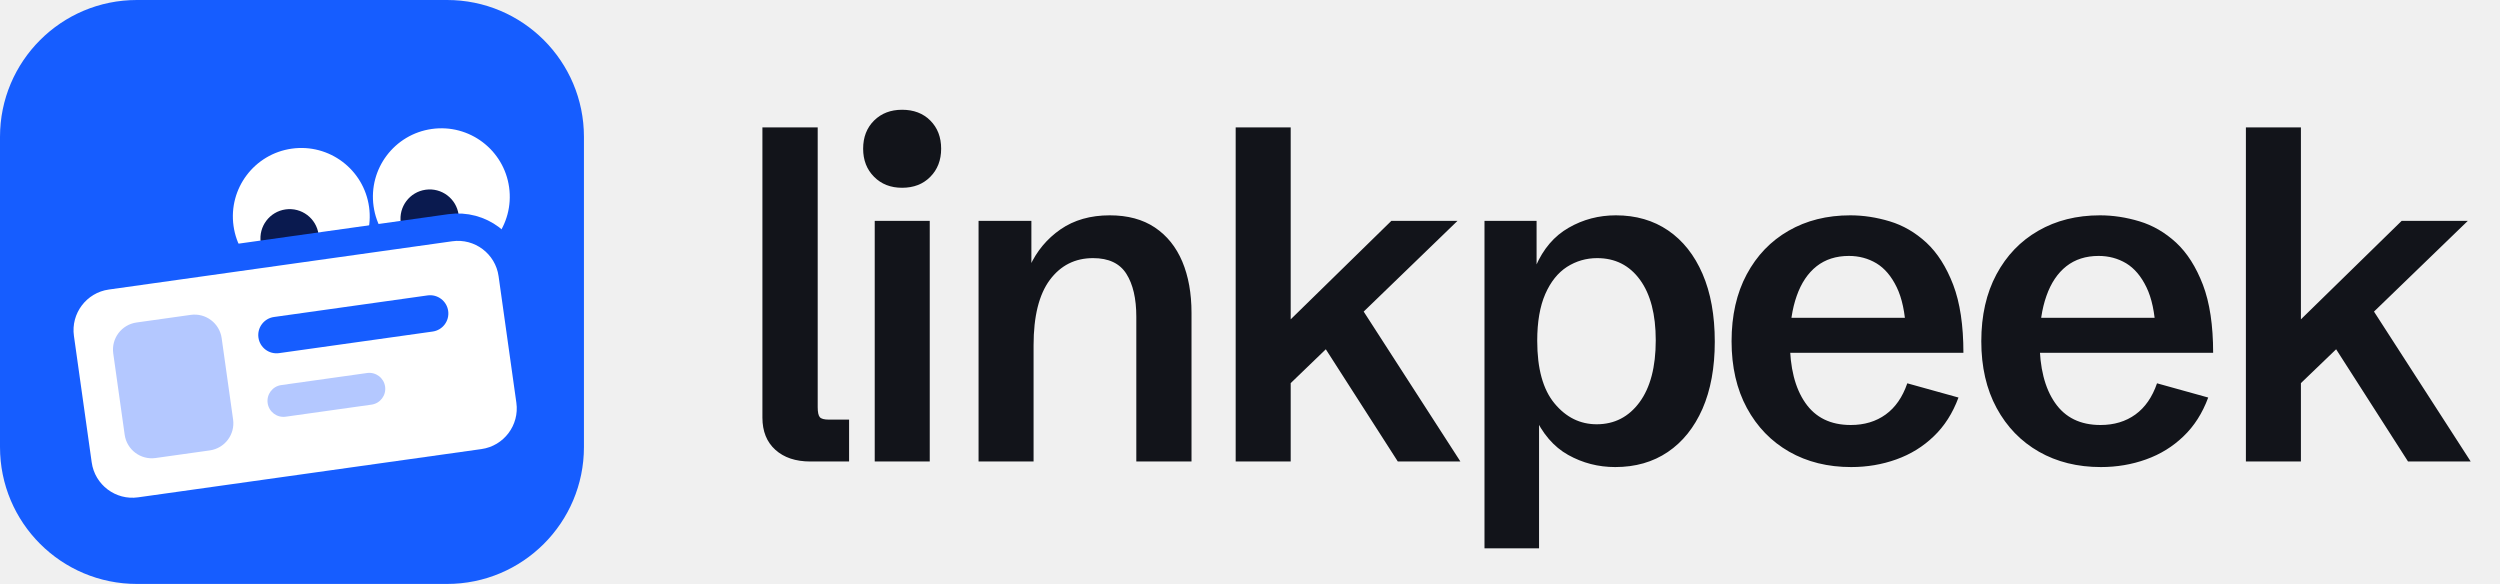
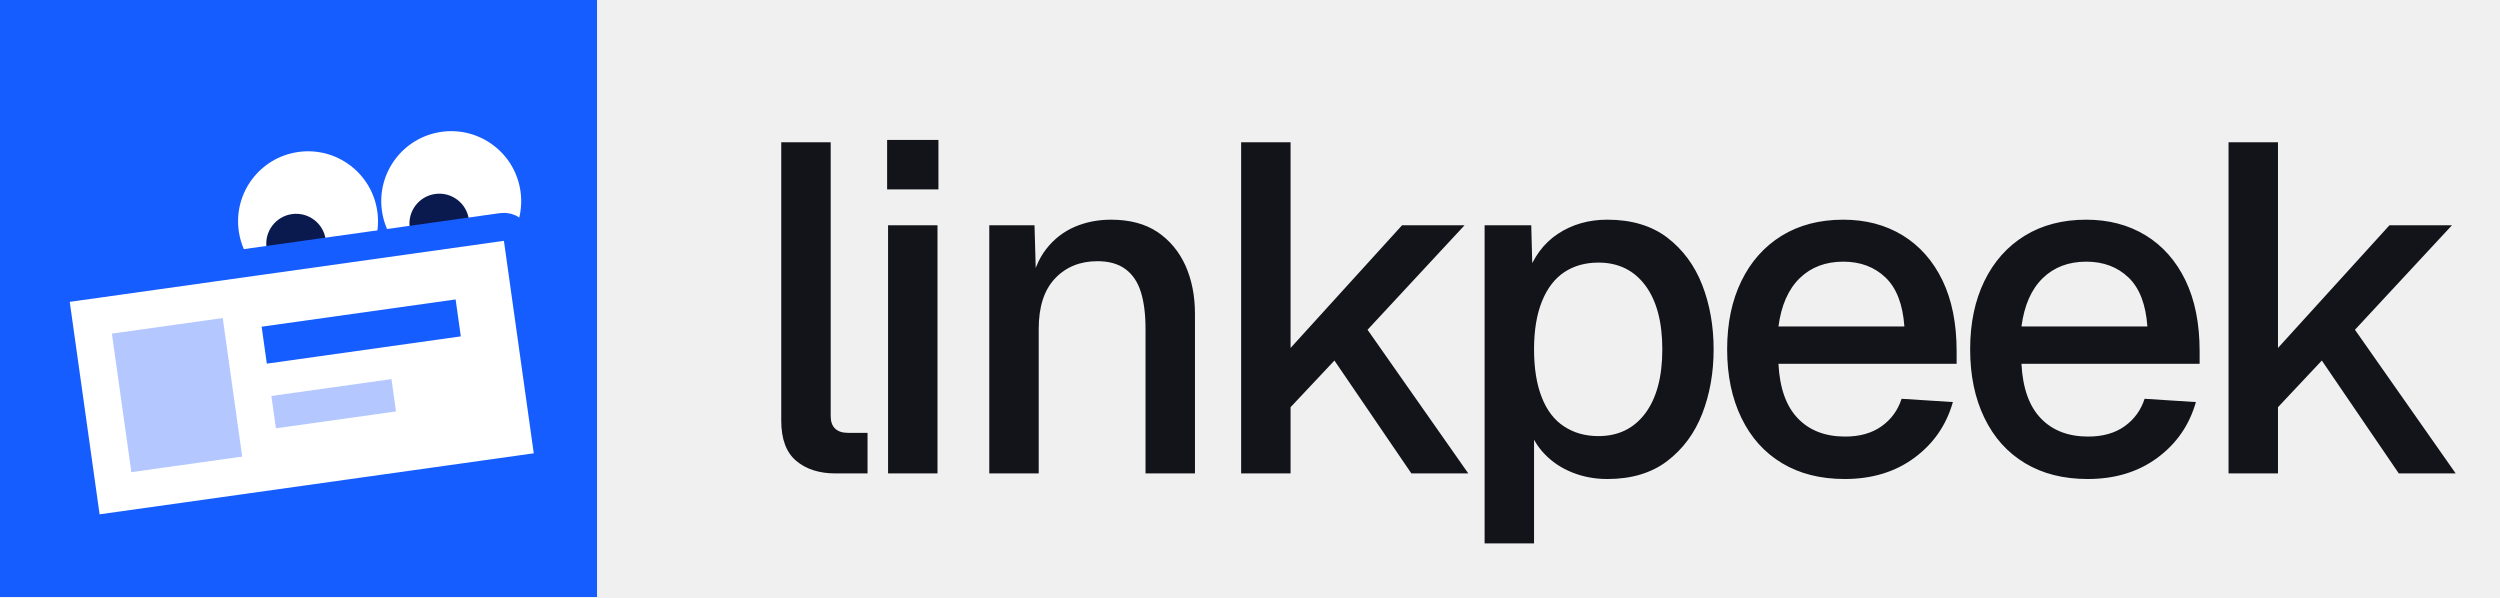
- <svg xmlns="http://www.w3.org/2000/svg" viewBox="0 0 274 64" width="548" height="128">
+ <svg xmlns="http://www.w3.org/2000/svg" viewBox="0 0 268 64" width="536" height="128">
  <defs>
    <clipPath id="lp-tile">
-       <rect width="64" height="64" rx="15" />
+       <rect width="64" height="64" />
    </clipPath>
  </defs>
  <g clip-path="url(#lp-tile)">
    <rect width="64" height="64" fill="#165dff" />
    <g transform="translate(0 -2) rotate(-8 32 40)">
      <circle cx="35" cy="26" r="7.5" fill="#fff" />
      <circle cx="50.5" cy="26" r="7.5" fill="#fff" />
      <circle cx="33.4" cy="28.2" r="3.2" fill="#0a1a4f" />
      <circle cx="48.9" cy="28.2" r="3.2" fill="#0a1a4f" />
-       <rect x="7" y="29.5" width="50" height="26" rx="6" fill="#fff" stroke="#165dff" stroke-width="3" />
-       <rect x="12.5" y="35" width="12" height="15" rx="3" fill="#b4c8ff" />
-       <rect x="28.5" y="36.5" width="21" height="4" rx="2" fill="#165dff" />
-       <rect x="28.5" y="44" width="13" height="3.5" rx="1.75" fill="#b4c8ff" />
+       <rect x="7" y="29.5" width="50" height="26" rx="1.5" fill="#fff" stroke="#165dff" stroke-width="3" />
+       <rect x="12.5" y="35" width="12" height="15" fill="#b4c8ff" />
+       <rect x="28.5" y="36.5" width="21" height="4" fill="#165dff" />
+       <rect x="28.5" y="44" width="13" height="3.5" fill="#b4c8ff" />
    </g>
  </g>
-   <path fill="#12141a" transform="translate(80 50.58)" d="M13.06 0L8.81 0Q6.40 0 4.98-1.28Q3.56-2.56 3.56-4.81L3.56-4.81L3.56-36.62L9.62-36.62L9.62-5.96Q9.62-5.13 9.85-4.86Q10.08-4.59 10.84-4.59L10.84-4.59L13.06-4.59L13.06 0ZM21.90 0L15.87 0L15.87-26.37L21.90-26.37L21.90 0ZM18.87-30.00L18.87-30.00Q16.99-30.00 15.80-31.20Q14.60-32.40 14.60-34.28L14.60-34.28Q14.60-36.18 15.80-37.37Q16.99-38.55 18.87-38.55L18.87-38.55Q20.78-38.55 21.96-37.37Q23.15-36.18 23.15-34.28L23.15-34.28Q23.15-32.40 21.96-31.20Q20.78-30.00 18.87-30.00ZM33.28 0L27.25 0L27.25-26.37L33.04-26.37L33.04-20.34L32.87-21.41Q34.01-23.90 36.23-25.44Q38.46-26.98 41.63-26.98L41.63-26.98Q44.58-26.98 46.57-25.65Q48.56-24.32 49.58-21.91Q50.59-19.51 50.59-16.28L50.59-16.28L50.59 0L44.54 0L44.54-15.87Q44.54-18.85 43.45-20.57Q42.36-22.29 39.80-22.29L39.80-22.29Q36.84-22.29 35.06-19.90Q33.28-17.50 33.28-12.74L33.28-12.74L33.28 0ZM61.46 0L55.43 0L55.43-36.62L61.46-36.62L61.46-15.58L72.49-26.37L79.74-26.37L69.46-16.43L80.06 0L73.20 0L65.31-12.30L61.46-8.59L61.46 0ZM88.68 9.52L82.70 9.52L82.70-26.37L88.41-26.37L88.41-21.00L88.31-21.39Q89.56-24.27 91.93-25.62Q94.29-26.98 97.10-26.98L97.10-26.98Q100.40-26.98 102.83-25.32Q105.26-23.66 106.60-20.56Q107.94-17.46 107.94-13.13L107.94-13.13Q107.94-8.86 106.59-5.77Q105.23-2.69 102.79-1.04Q100.35 0.61 97.03 0.61L97.03 0.61Q94.25 0.61 91.87-0.72Q89.49-2.05 88.12-5.10L88.12-5.10L88.68-5.22L88.68 9.52ZM95.00-4.08L95.00-4.08Q97.91-4.08 99.69-6.49Q101.47-8.91 101.47-13.28L101.47-13.28Q101.47-17.55 99.74-19.92Q98.01-22.29 95.05-22.29L95.05-22.29Q93.25-22.29 91.74-21.33Q90.24-20.36 89.36-18.35Q88.48-16.33 88.48-13.23L88.48-13.23Q88.48-8.64 90.38-6.36Q92.27-4.08 95.00-4.08ZM122.89 0.61L122.89 0.61Q119.05 0.61 116.10-1.07Q113.14-2.76 111.46-5.86Q109.78-8.96 109.78-13.18L109.78-13.18Q109.78-17.41 111.44-20.51Q113.10-23.61 116.03-25.29Q118.96-26.98 122.79-26.98L122.79-26.98Q124.94-26.98 127.12-26.32Q129.31-25.66 131.13-23.99Q132.94-22.31 134.07-19.37Q135.19-16.43 135.19-11.91L135.19-11.91L113.66-11.91L113.66-15.75L129.82-15.75L128.89-14.36Q128.75-17.31 127.88-19.10Q127.01-20.90 125.66-21.72Q124.30-22.53 122.64-22.53L122.64-22.53Q120.54-22.53 119.10-21.40Q117.66-20.26 116.92-18.15Q116.17-16.04 116.17-13.16L116.17-13.16Q116.17-8.86 117.86-6.43Q119.54-4.00 122.84-4.00L122.84-4.00Q125.08-4.00 126.67-5.15Q128.26-6.30 129.04-8.57L129.04-8.57L134.65-7.01Q133.70-4.44 131.94-2.76Q130.19-1.07 127.84-0.23Q125.50 0.61 122.89 0.61ZM150.26 0.61L150.26 0.61Q146.42 0.61 143.47-1.07Q140.51-2.76 138.83-5.86Q137.15-8.96 137.15-13.18L137.15-13.18Q137.15-17.41 138.81-20.51Q140.47-23.61 143.40-25.29Q146.33-26.98 150.16-26.98L150.16-26.98Q152.31-26.98 154.49-26.32Q156.68-25.66 158.50-23.99Q160.31-22.31 161.44-19.37Q162.56-16.43 162.56-11.91L162.56-11.91L141.03-11.91L141.03-15.75L157.19-15.75L156.26-14.36Q156.12-17.31 155.25-19.10Q154.38-20.90 153.03-21.72Q151.67-22.53 150.01-22.53L150.01-22.53Q147.91-22.53 146.47-21.40Q145.03-20.26 144.29-18.15Q143.54-16.04 143.54-13.16L143.54-13.16Q143.54-8.86 145.23-6.43Q146.91-4.00 150.21-4.00L150.21-4.00Q152.45-4.00 154.04-5.15Q155.63-6.30 156.41-8.57L156.41-8.57L162.02-7.01Q161.07-4.44 159.31-2.76Q157.56-1.07 155.21-0.23Q152.87 0.61 150.26 0.61ZM172.18 0L166.15 0L166.15-36.62L172.18-36.62L172.18-15.58L183.22-26.37L190.47-26.37L180.19-16.43L190.79 0L183.92 0L176.04-12.30L172.18-8.59L172.18 0Z" />
+   <path fill="#12141a" transform="translate(80 50.75)" d="M13 0L9.55 0Q6.95 0 5.35-1.35Q3.75-2.70 3.75-5.65L3.75-5.65L3.75-35.50L9.05-35.50L9.05-6.15Q9.05-5.25 9.53-4.80Q10-4.35 10.90-4.35L10.90-4.35L13-4.35L13 0ZM20.50 0L15.20 0L15.20-26.60L20.50-26.60L20.50 0ZM20.60-30.45L15.10-30.45L15.10-35.75L20.60-35.75L20.60-30.45ZM31.35 0L26.05 0L26.05-26.60L30.90-26.60L31.10-19.50L30.45-19.85Q30.90-22.45 32.15-24.05Q33.40-25.65 35.20-26.43Q37.00-27.20 39.10-27.20L39.10-27.20Q42.10-27.20 44.08-25.88Q46.05-24.55 47.08-22.28Q48.10-20 48.10-17.10L48.10-17.10L48.10 0L42.80 0L42.80-15.50Q42.80-17.85 42.30-19.45Q41.80-21.05 40.65-21.90Q39.50-22.75 37.65-22.75L37.65-22.75Q34.85-22.75 33.10-20.90Q31.35-19.05 31.35-15.50L31.35-15.50L31.35 0ZM58.35 0L53.05 0L53.05-35.50L58.35-35.50L58.35-13.45L70.30-26.60L77-26.60L66.60-15.40L77.40 0L71.30 0L63.05-12.10L58.35-7.10L58.35 0ZM84.45 7.50L79.15 7.50L79.15-26.60L84.15-26.60L84.30-20.90L83.70-21.20Q84.70-24.15 87-25.68Q89.30-27.20 92.30-27.20L92.30-27.20Q96.20-27.20 98.73-25.28Q101.25-23.35 102.48-20.20Q103.70-17.05 103.70-13.30L103.70-13.30Q103.70-9.55 102.48-6.40Q101.25-3.25 98.73-1.33Q96.20 0.60 92.30 0.60L92.30 0.60Q90.30 0.60 88.55-0.10Q86.80-0.80 85.58-2.08Q84.35-3.35 83.85-5.10L83.85-5.10L84.45-5.70L84.45 7.50ZM91.35-4L91.35-4Q94.55-4 96.38-6.45Q98.20-8.90 98.20-13.30L98.20-13.30Q98.20-17.70 96.38-20.15Q94.55-22.60 91.35-22.60L91.35-22.60Q89.25-22.60 87.70-21.58Q86.15-20.55 85.30-18.45Q84.45-16.35 84.45-13.30L84.45-13.30Q84.45-10.25 85.28-8.15Q86.10-6.05 87.68-5.03Q89.25-4 91.35-4ZM117.75 0.60L117.75 0.60Q113.85 0.60 111.03-1.10Q108.20-2.80 106.68-5.95Q105.15-9.10 105.15-13.30L105.15-13.30Q105.15-17.50 106.68-20.63Q108.20-23.75 111.00-25.48Q113.80-27.20 117.60-27.20L117.60-27.20Q121.20-27.20 123.95-25.53Q126.70-23.85 128.23-20.70Q129.75-17.55 129.75-13.10L129.75-13.10L129.75-11.75L110.65-11.75Q110.85-7.85 112.73-5.90Q114.60-3.95 117.80-3.95L117.80-3.95Q120.15-3.95 121.70-5.05Q123.25-6.15 123.85-8L123.85-8L129.35-7.65Q128.30-3.95 125.23-1.68Q122.15 0.60 117.75 0.60ZM110.65-15.75L110.65-15.75L124.15-15.75Q123.90-19.30 122.13-21Q120.35-22.70 117.60-22.70L117.60-22.70Q114.75-22.70 112.93-20.93Q111.10-19.15 110.65-15.75ZM143.80 0.60L143.80 0.60Q139.90 0.60 137.08-1.10Q134.25-2.80 132.73-5.95Q131.20-9.10 131.20-13.30L131.20-13.30Q131.20-17.50 132.73-20.63Q134.25-23.75 137.05-25.48Q139.85-27.20 143.65-27.20L143.65-27.20Q147.25-27.20 150.00-25.53Q152.75-23.85 154.28-20.70Q155.80-17.55 155.80-13.10L155.80-13.10L155.80-11.75L136.70-11.75Q136.90-7.85 138.78-5.90Q140.65-3.95 143.85-3.95L143.85-3.95Q146.20-3.95 147.75-5.05Q149.30-6.15 149.90-8L149.90-8L155.40-7.65Q154.35-3.95 151.28-1.68Q148.20 0.60 143.80 0.60ZM136.70-15.75L136.70-15.75L150.20-15.75Q149.95-19.30 148.18-21Q146.40-22.70 143.65-22.70L143.65-22.70Q140.80-22.70 138.98-20.93Q137.15-19.15 136.70-15.75ZM164.20 0L158.90 0L158.90-35.50L164.20-35.50L164.20-13.45L176.15-26.60L182.85-26.60L172.45-15.40L183.25 0L177.15 0L168.90-12.10L164.20-7.10L164.20 0Z" />
</svg>
